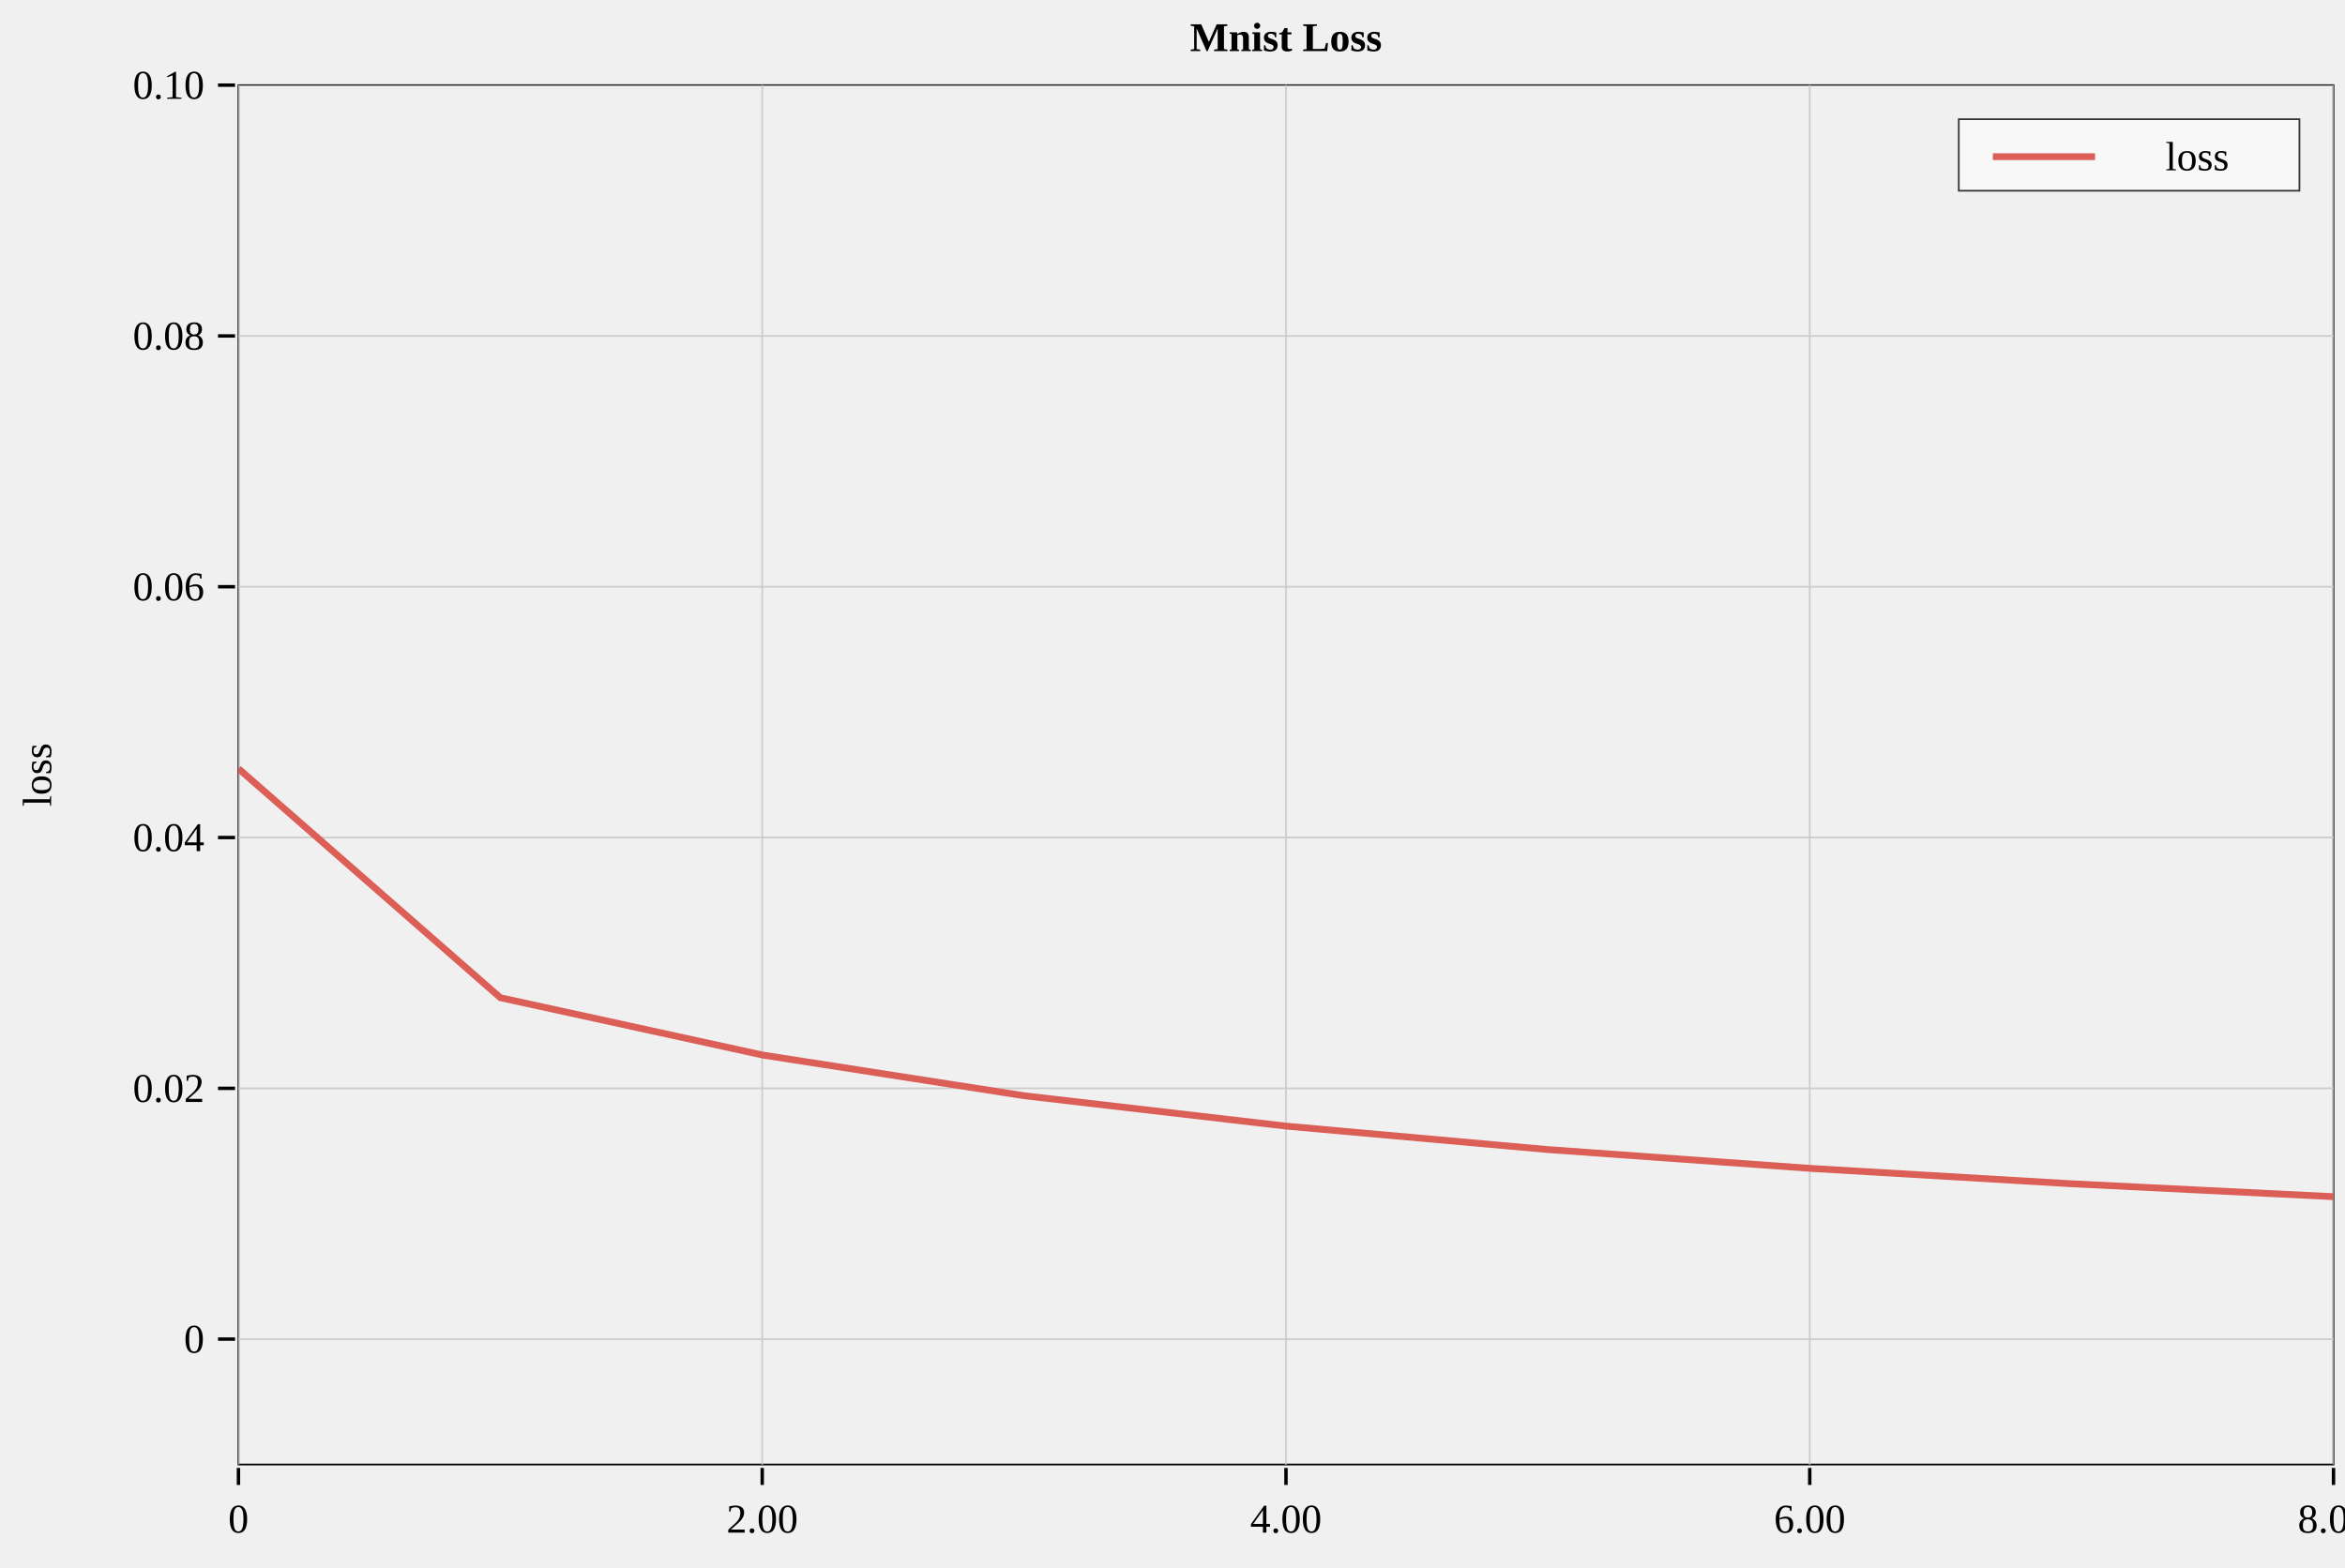
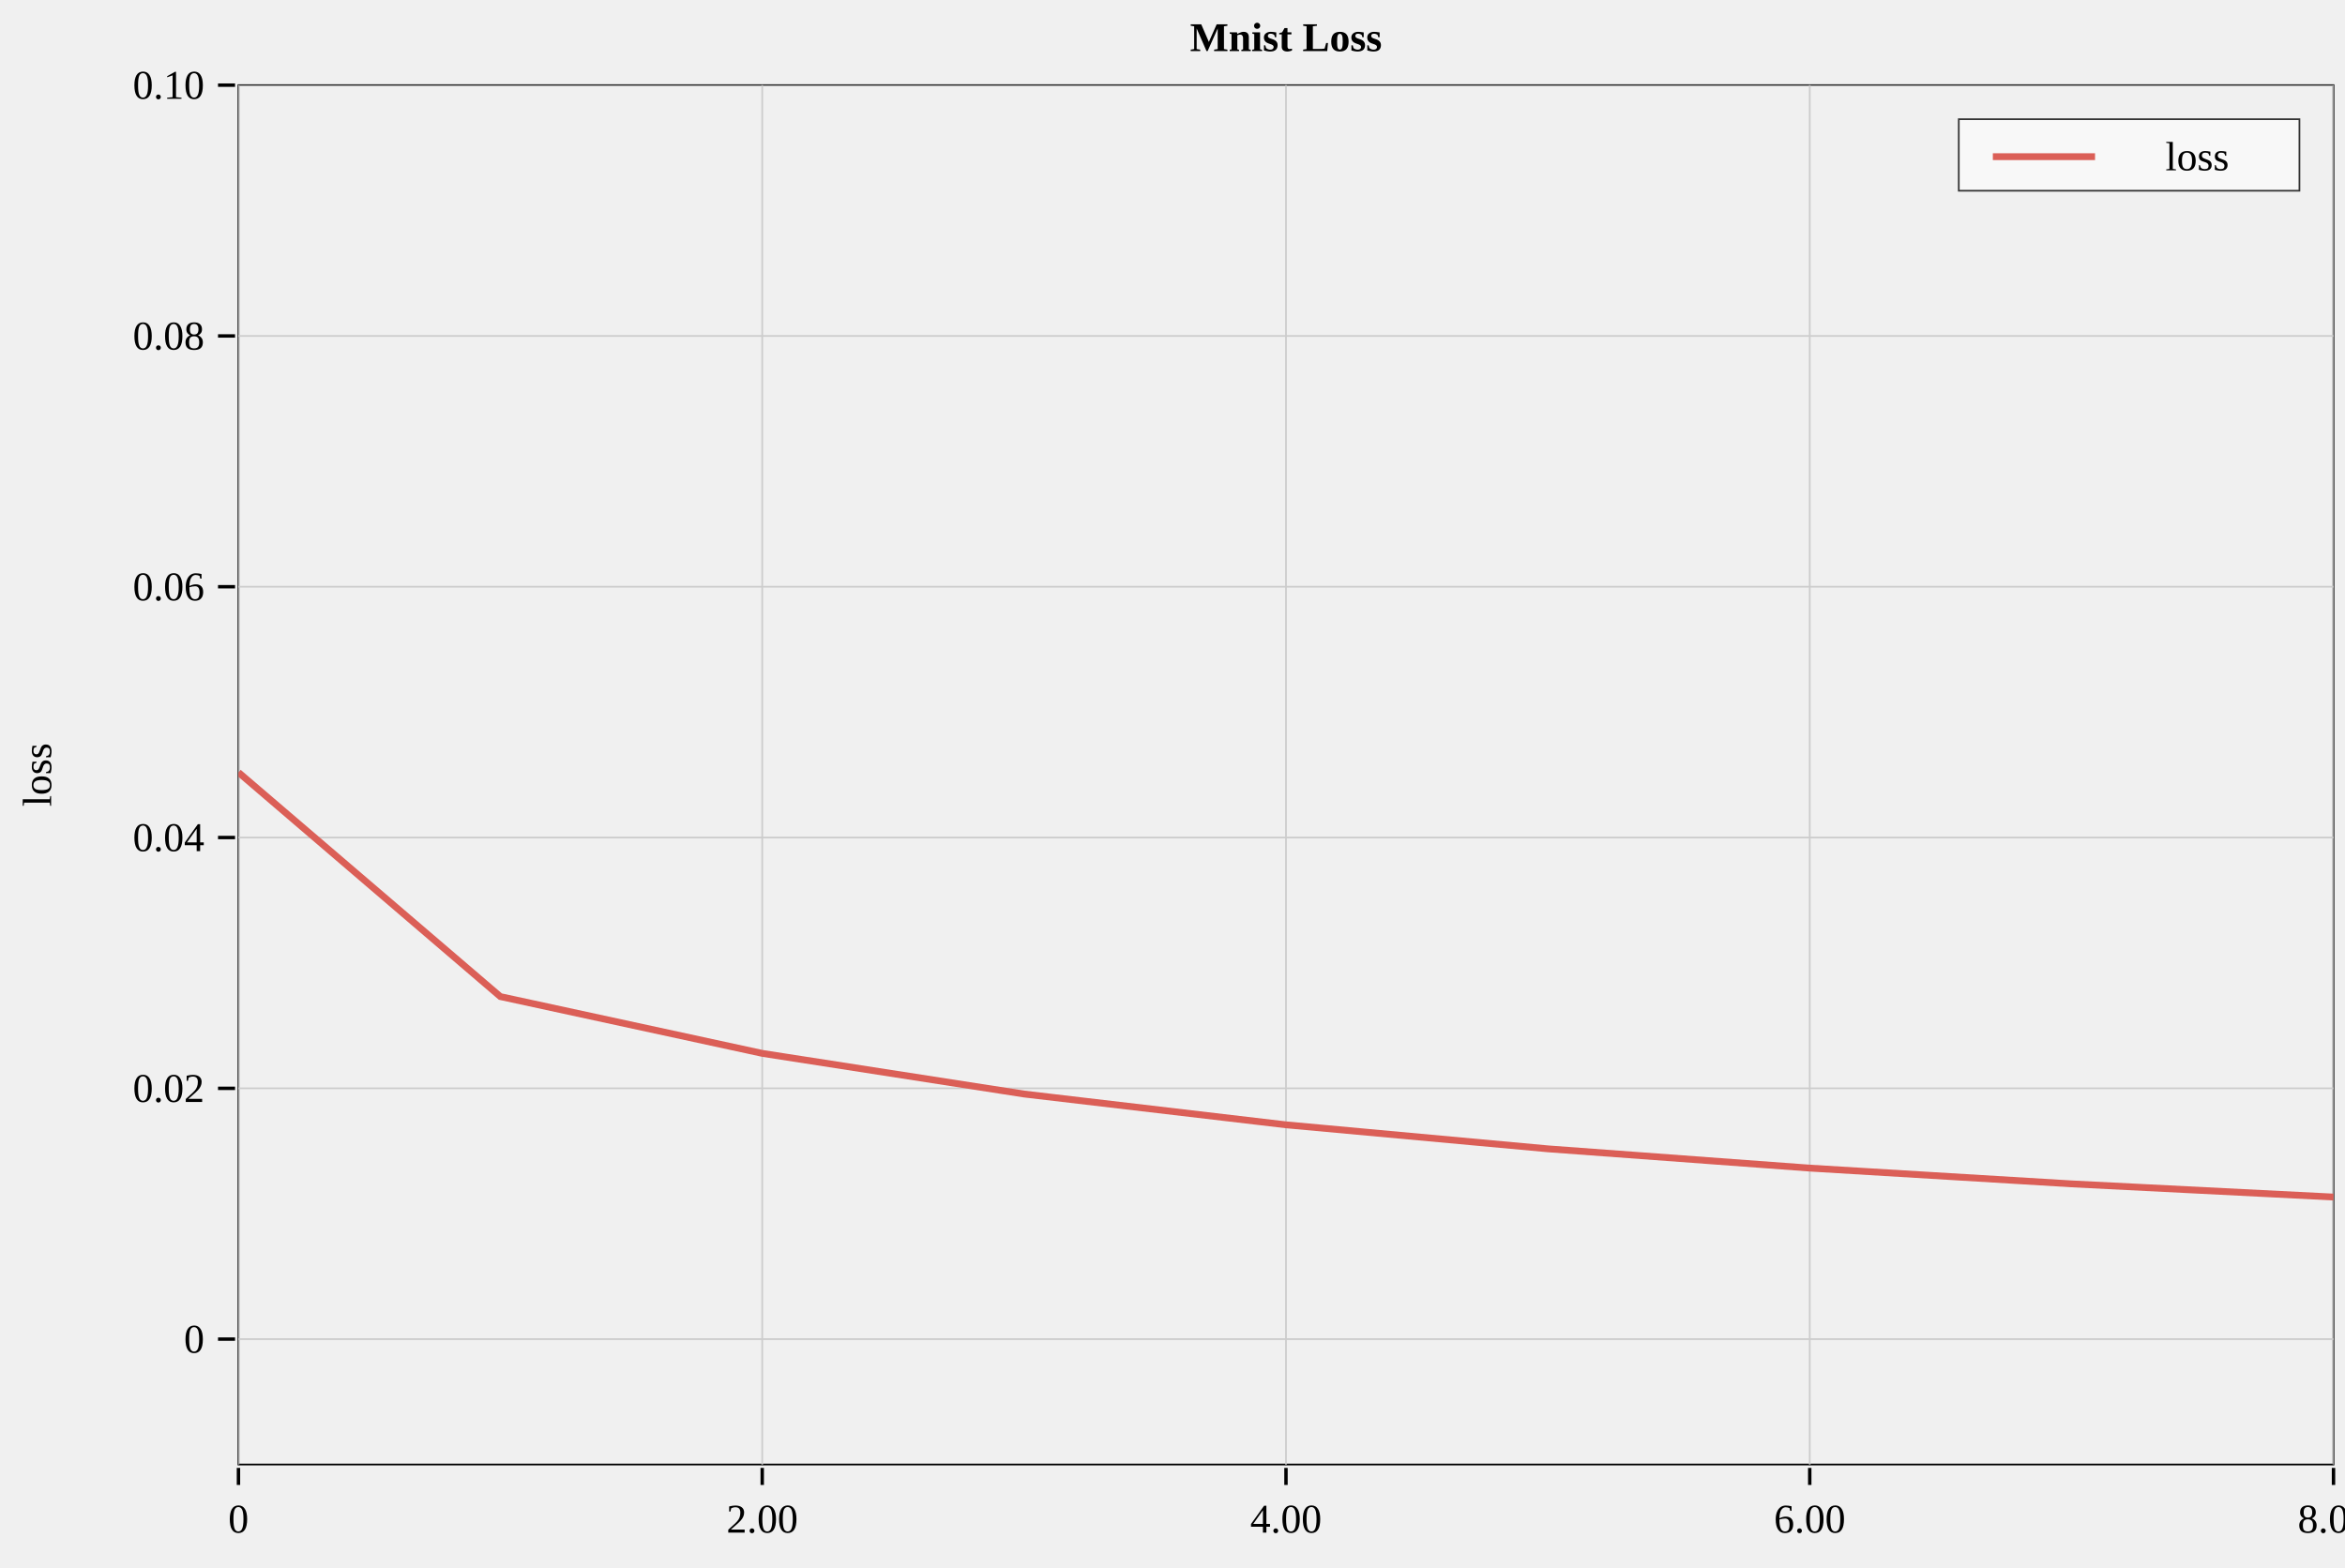
<svg xmlns="http://www.w3.org/2000/svg" class="charter" version="1.1" width="100%" viewbox="0 0 720 480">
  <defs>
    <clipPath id="plot-area">
      <rect x="70.00" y="25.00" width="615.00" height="405.00" />
    </clipPath>
  </defs>
  <text x="377.50" y="15.00" text-anchor="middle" font-weight="bold">Mnist Loss</text>
  <rect x="70.00" y="25.00" width="615.00" height="405.00" style="fill:none; fill-opacity:1.00; stroke:black; stroke-width:0.50;" />
  <text x="377.50" y="467.00" text-anchor="middle" font-weight="regular">n</text>
  <text transform="rotate(270, 5.00, 227.50) translate(0, 10)" x="5.00" y="227.50" text-anchor="middle" font-weight="regular">loss</text>
  <line clip-path="url(#plot-area)" x1="70.00" y1="25.00" x2="70.00" y2="430.00" style="stroke: #ccc;stroke-width:0.50" />
  <line x1="70.00" y1="431.00" x2="70.00" y2="436.00" style="stroke: black;stroke-width:1.00" />
  <text x="70.00" y="450.00" text-anchor="middle" font-weight="regular">0</text>
  <line clip-path="url(#plot-area)" x1="223.75" y1="25.00" x2="223.75" y2="430.00" style="stroke: #ccc;stroke-width:0.50" />
  <line x1="223.75" y1="431.00" x2="223.75" y2="436.00" style="stroke: black;stroke-width:1.00" />
  <text x="223.75" y="450.00" text-anchor="middle" font-weight="regular">2.00</text>
  <line clip-path="url(#plot-area)" x1="377.50" y1="25.00" x2="377.50" y2="430.00" style="stroke: #ccc;stroke-width:0.50" />
  <line x1="377.50" y1="431.00" x2="377.50" y2="436.00" style="stroke: black;stroke-width:1.00" />
  <text x="377.50" y="450.00" text-anchor="middle" font-weight="regular">4.00</text>
  <line clip-path="url(#plot-area)" x1="531.25" y1="25.00" x2="531.25" y2="430.00" style="stroke: #ccc;stroke-width:0.50" />
  <line x1="531.25" y1="431.00" x2="531.25" y2="436.00" style="stroke: black;stroke-width:1.00" />
  <text x="531.25" y="450.00" text-anchor="middle" font-weight="regular">6.00</text>
  <line clip-path="url(#plot-area)" x1="685.00" y1="25.00" x2="685.00" y2="430.00" style="stroke: #ccc;stroke-width:0.50" />
  <line x1="685.00" y1="431.00" x2="685.00" y2="436.00" style="stroke: black;stroke-width:1.00" />
  <text x="685.00" y="450.00" text-anchor="middle" font-weight="regular">8.00</text>
  <line clip-path="url(#plot-area)" x1="25.00" y1="393.18" x2="685.00" y2="393.18" style="stroke: #ccc;stroke-width:0.50" />
  <line x1="64.00" y1="393.18" x2="69.00" y2="393.18" style="stroke: black;stroke-width:1.00" />
  <text x="60.00" y="397.18" text-anchor="end" font-weight="regular">0</text>
  <line clip-path="url(#plot-area)" x1="25.00" y1="319.55" x2="685.00" y2="319.55" style="stroke: #ccc;stroke-width:0.50" />
  <line x1="64.00" y1="319.55" x2="69.00" y2="319.55" style="stroke: black;stroke-width:1.00" />
  <text x="60.00" y="323.55" text-anchor="end" font-weight="regular">0.02</text>
  <line clip-path="url(#plot-area)" x1="25.00" y1="245.91" x2="685.00" y2="245.91" style="stroke: #ccc;stroke-width:0.50" />
  <line x1="64.00" y1="245.91" x2="69.00" y2="245.91" style="stroke: black;stroke-width:1.00" />
  <text x="60.00" y="249.91" text-anchor="end" font-weight="regular">0.04</text>
  <line clip-path="url(#plot-area)" x1="25.00" y1="172.27" x2="685.00" y2="172.27" style="stroke: #ccc;stroke-width:0.50" />
  <line x1="64.00" y1="172.27" x2="69.00" y2="172.27" style="stroke: black;stroke-width:1.00" />
  <text x="60.00" y="176.27" text-anchor="end" font-weight="regular">0.06</text>
  <line clip-path="url(#plot-area)" x1="25.00" y1="98.64" x2="685.00" y2="98.64" style="stroke: #ccc;stroke-width:0.50" />
  <line x1="64.00" y1="98.64" x2="69.00" y2="98.64" style="stroke: black;stroke-width:1.00" />
  <text x="60.00" y="102.64" text-anchor="end" font-weight="regular">0.08</text>
  <line clip-path="url(#plot-area)" x1="25.00" y1="25.00" x2="685.00" y2="25.00" style="stroke: #ccc;stroke-width:0.50" />
  <line x1="64.00" y1="25.00" x2="69.00" y2="25.00" style="stroke: black;stroke-width:1.00" />
  <text x="60.00" y="29.00" text-anchor="end" font-weight="regular">0.10</text>
-   <polyline clip-path="url(#plot-area)" style="fill:none; stroke:#db5f57; stroke-width:2.00;" points="70.00,225.68 146.88,292.94 223.75,309.75 300.62,321.72 377.50,330.64 454.38,337.53 531.25,343.04 608.12,347.57 685.00,351.36 " />
+   <polyline clip-path="url(#plot-area)" style="fill:none; stroke:#db5f57; stroke-width:2.00;" points="70.00,226.79 146.88,292.61 223.75,309.28 300.62,321.22 377.50,330.26 454.38,337.31 531.25,342.97 608.12,347.60 685.00,351.47 " />
  <rect x="575.00" y="35.00" width="100.00" height="21.00" style="fill:white; fill-opacity:0.50; stroke:#333; stroke-width:0.50;" />
  <defs>
    <clipPath id="leg-area">
      <rect x="615.00" y="35.00" width="58.00" height="21.00" />
    </clipPath>
  </defs>
  <line x1="585.00" y1="46.00" x2="615.00" y2="46.00" style="stroke: #db5f57;stroke-width:2.00" />
  <text clip-path="url(#leg-area)" x="645.00" y="50.00" text-anchor="middle" font-weight="regular">loss</text>
</svg>
